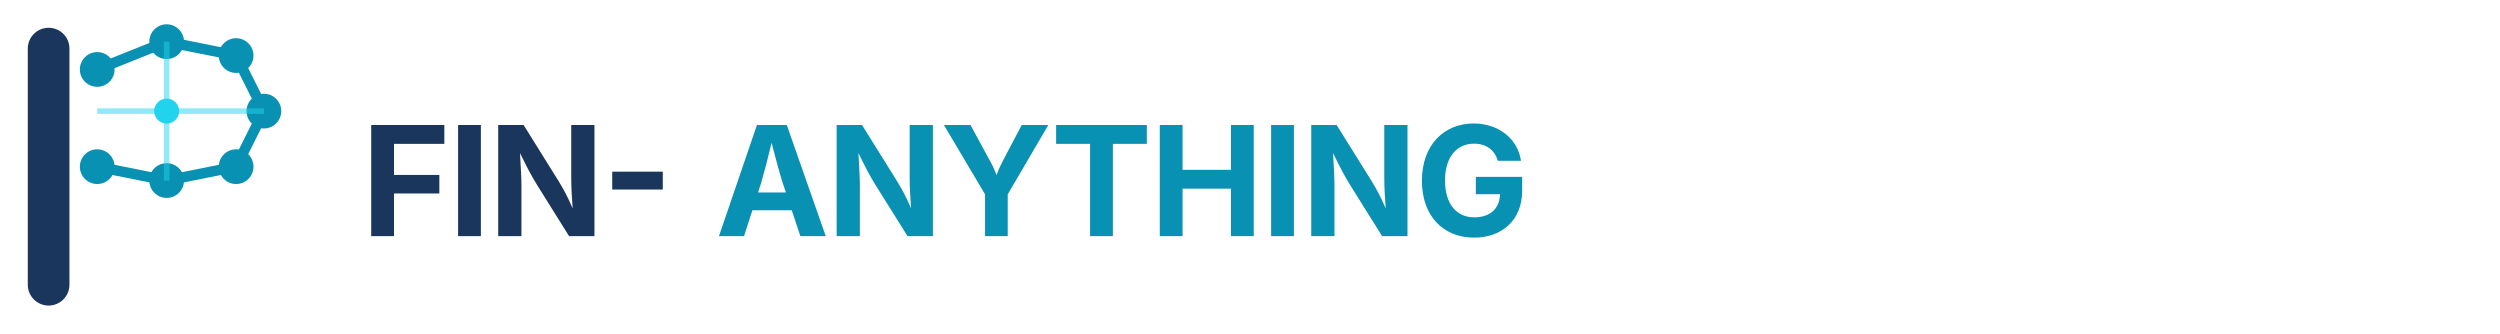
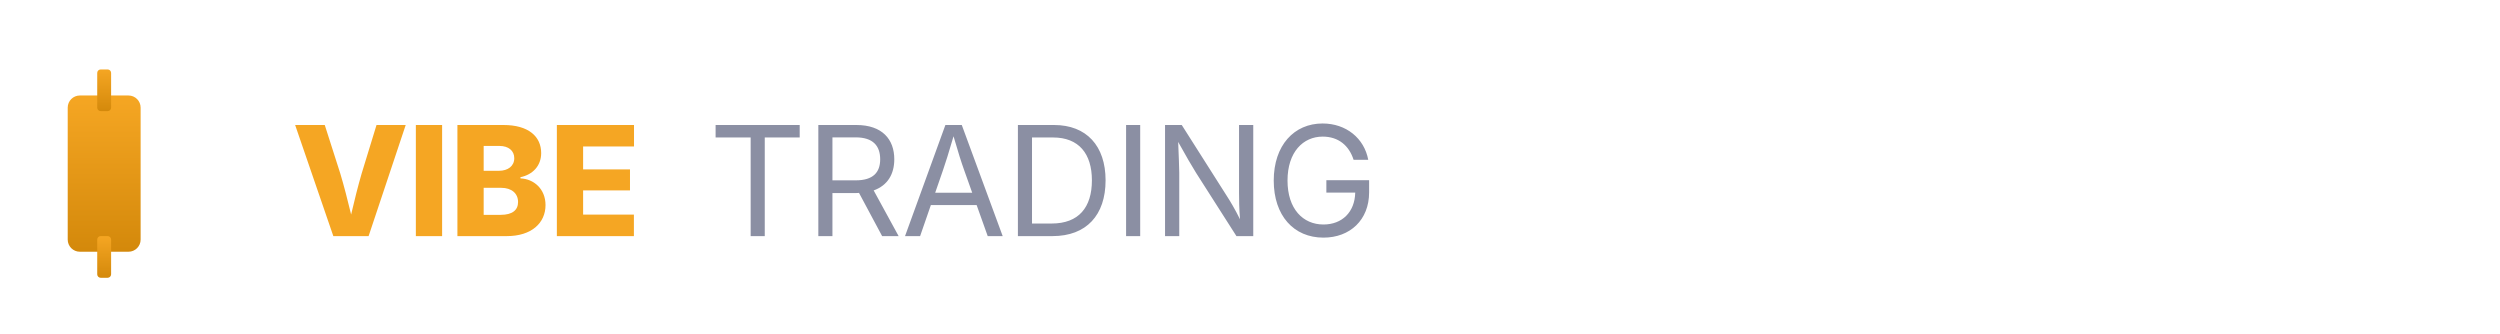
<svg xmlns="http://www.w3.org/2000/svg" viewBox="0 0 360 48" fill="none">
-   <g>
-     <rect x="4" y="4" width="6" height="40" rx="3" fill="#1a365d" />
-     <circle cx="14" cy="10" r="2.5" fill="#0891b2" />
-     <circle cx="24" cy="6" r="2.5" fill="#0891b2" />
-     <circle cx="34" cy="8" r="2.5" fill="#0891b2" />
-     <circle cx="38" cy="16" r="2.5" fill="#0891b2" />
-     <circle cx="34" cy="24" r="2.5" fill="#0891b2" />
-     <circle cx="24" cy="26" r="2.5" fill="#0891b2" />
-     <circle cx="14" cy="24" r="2.5" fill="#0891b2" />
-     <path d="M14 10 L24 6 L34 8 L38 16 L34 24 L24 26 L14 24" stroke="#0891b2" stroke-width="1.5" fill="none" stroke-linejoin="round" />
-     <line x1="24" y1="6" x2="24" y2="26" stroke="#22d3ee" stroke-width="0.8" opacity="0.5" />
-     <line x1="14" y1="16" x2="38" y2="16" stroke="#22d3ee" stroke-width="0.8" opacity="0.5" />
-     <circle cx="24" cy="16" r="1.8" fill="#22d3ee" />
+   <g transform="translate(4, 6)">
+     <rect x="6" y="8" width="10" height="22" rx="1.5" fill="url(#g)" stroke="url(#g)" stroke-width="0.5" />
+     <rect x="10" y="4" width="2" height="6" rx="0.5" fill="url(#g)" />
+     <rect x="10" y="28" width="2" height="6" rx="0.5" fill="url(#g)" />
  </g>
-   <text x="52" y="34" font-family="Inter, system-ui, sans-serif" font-weight="700" font-size="22" fill="#1a365d" letter-spacing="-0.4">FIN-</text>
-   <text x="103" y="34" font-family="Inter, system-ui, sans-serif" font-weight="700" font-size="22" fill="#0891b2" letter-spacing="-0.4">ANYTHING</text>
+   <text x="42" y="34" font-family="Inter, system-ui, sans-serif" font-weight="800" font-size="22" fill="#F5A623" letter-spacing="-0.3">VIBE</text>
+   <text x="102" y="34" font-family="Inter, system-ui, sans-serif" font-weight="400" font-size="22" fill="#8B8FA3" letter-spacing="-0.3">TRADING</text>
+   <defs>
+     <linearGradient id="g" x1="0" y1="0" x2="0" y2="1">
+       <stop offset="0%" stop-color="#F5A623" />
+       <stop offset="100%" stop-color="#D4890B" />
+     </linearGradient>
+   </defs>
</svg>
